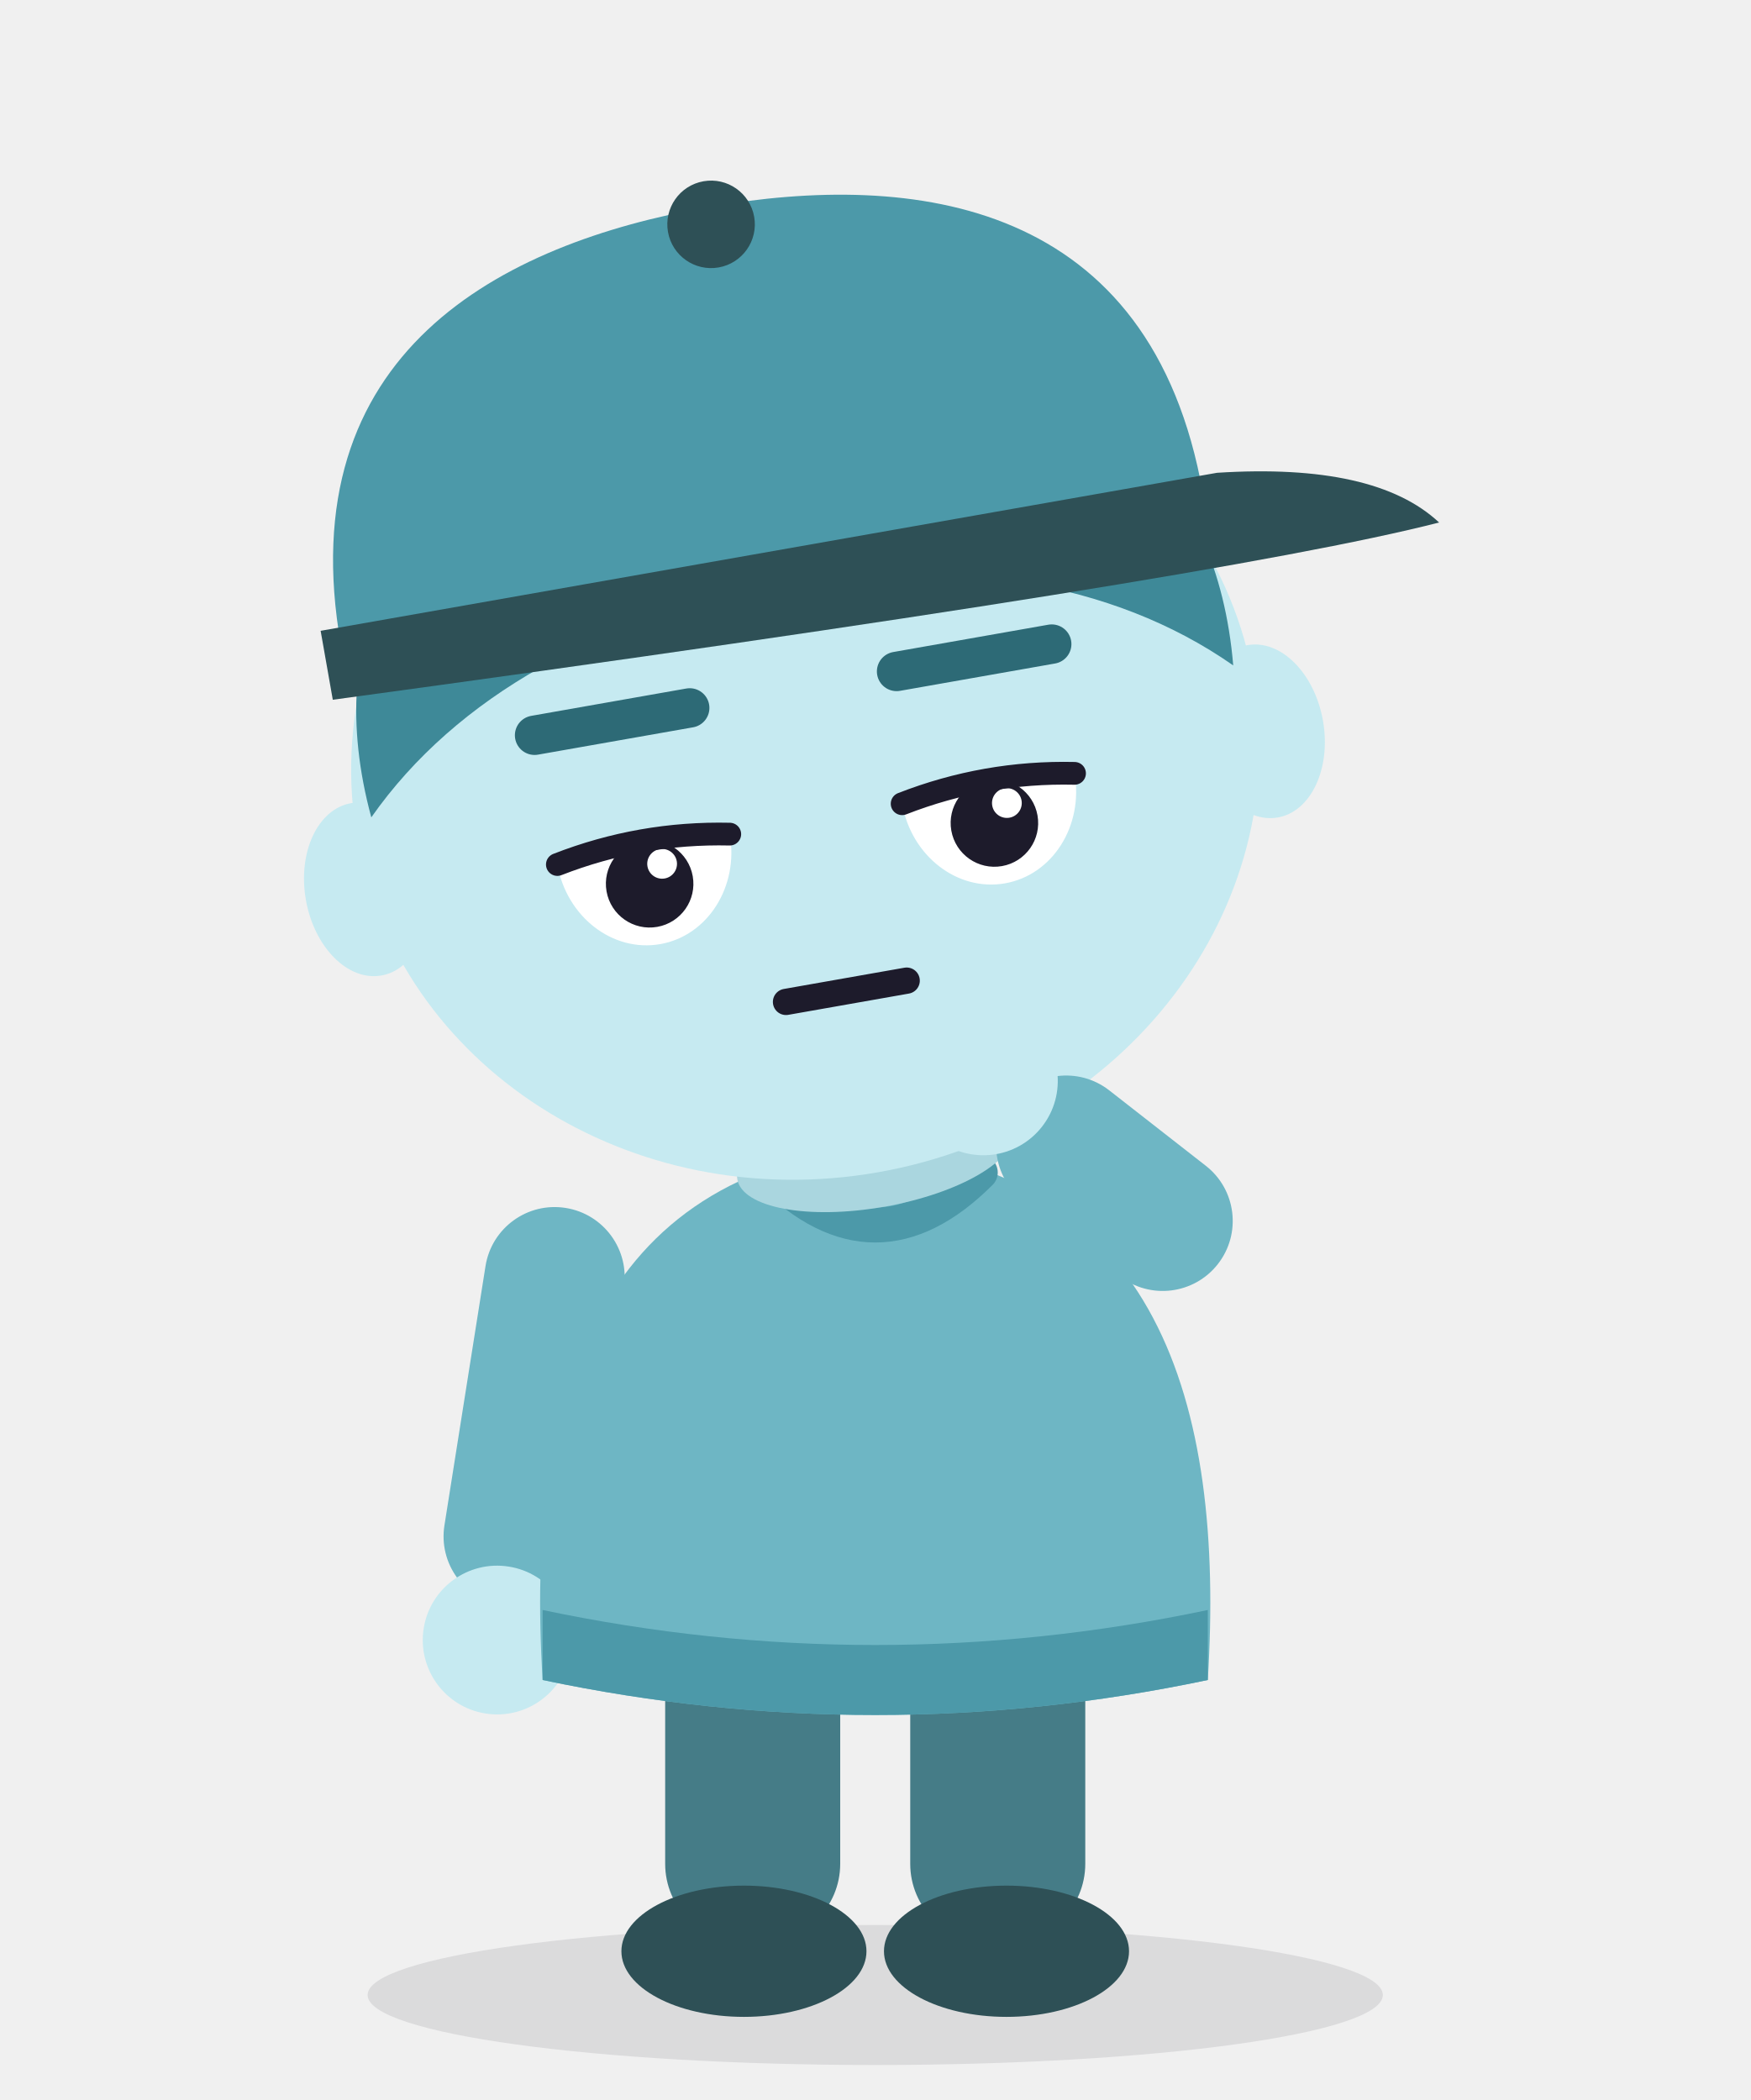
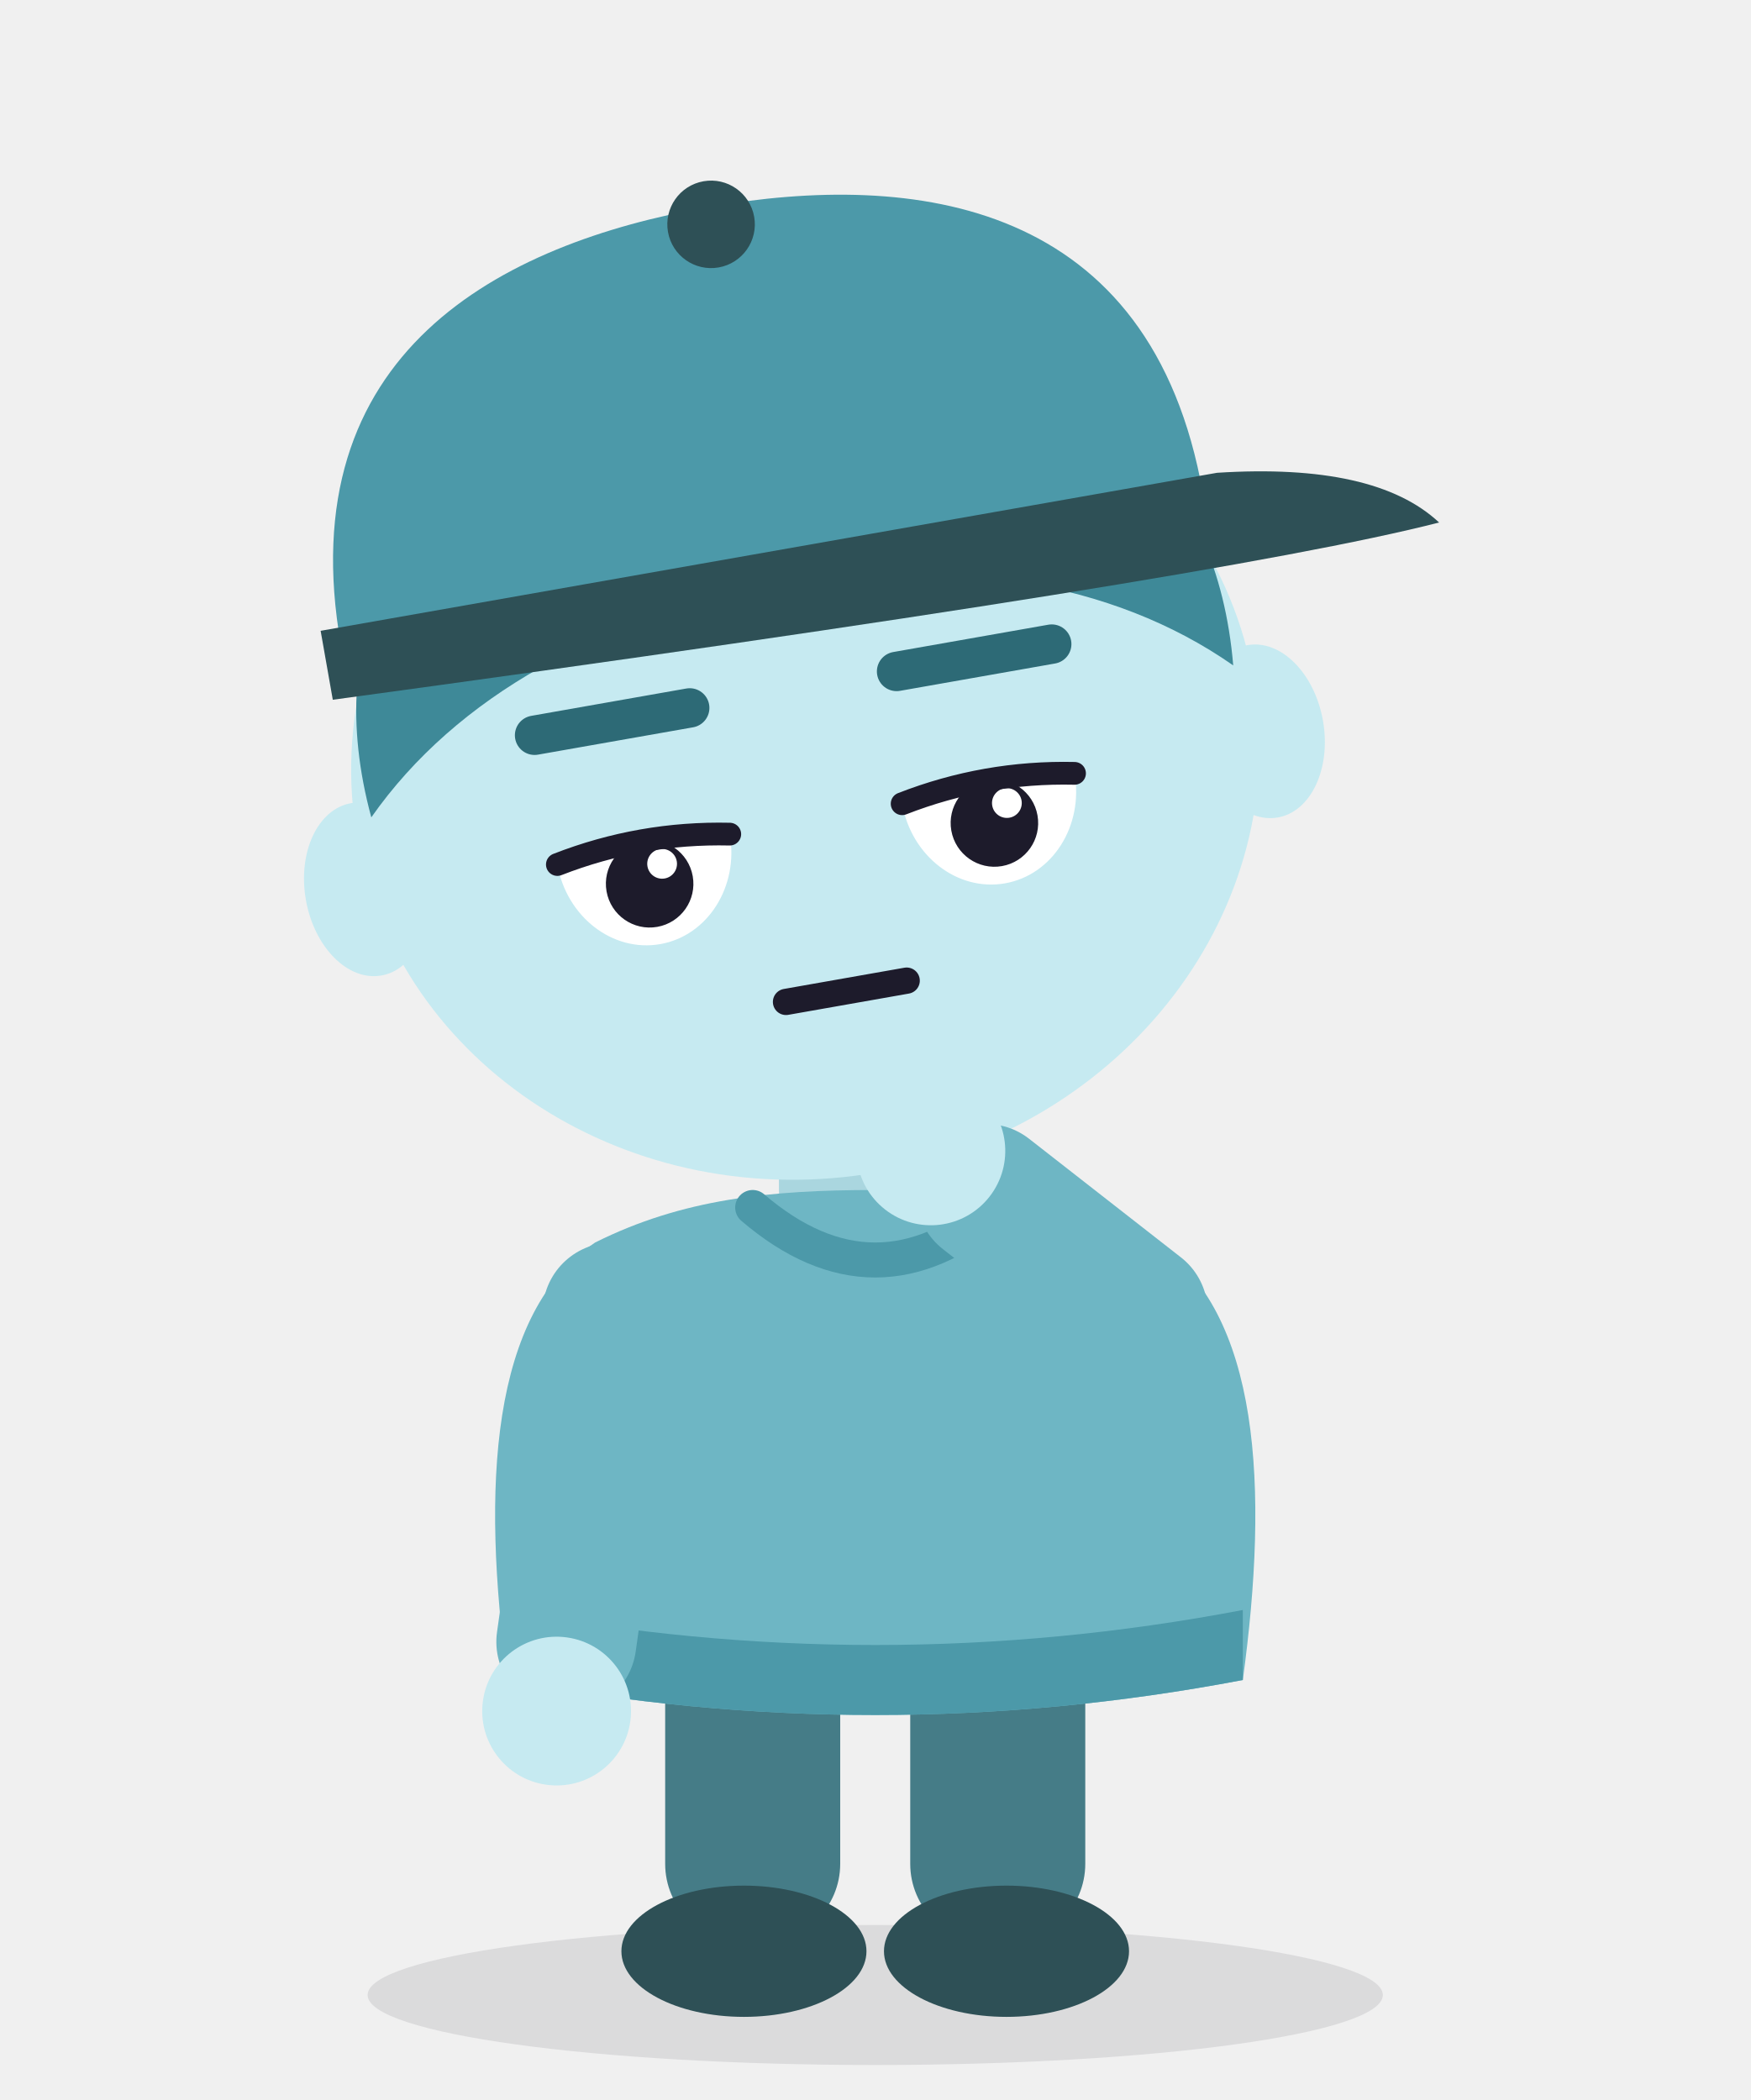
<svg xmlns="http://www.w3.org/2000/svg" viewBox="0 0 200 240" width="200" height="240" role="img" aria-label="Marco, bored">
  <ellipse cx="100" cy="228" rx="58" ry="8" fill="#1d1b2b" opacity="0.10" />
-   <g transform="rotate(9 64 142)">
-     <rect x="56" y="138" width="16" height="46" rx="8" fill="#6eb6c4" />
-     <circle cx="64" cy="188" r="8.5" fill="#c6eaf1" />
-   </g>
  <rect x="76" y="184" width="20" height="38" rx="9" fill="#457c87" />
  <rect x="104" y="184" width="20" height="38" rx="9" fill="#457c87" />
  <ellipse cx="85" cy="223" rx="14" ry="7.5" fill="#2e5056" />
  <ellipse cx="115" cy="223" rx="14" ry="7.5" fill="#2e5056" />
-   <path d="M62,192 C60,160 68,134 100,131 C132,134 140,160 138,192 Q100,200 62,192 Z" fill="#6eb6c4" />
-   <path d="M62,192 Q100,200 138,192 L138,184 Q100,192 62,184 Z" fill="#4c99a9" />
-   <path d="M88,134 Q100,146 112,134" fill="none" stroke="#4c99a9" stroke-width="4" stroke-linecap="round" />
+   <rect x="89" y="116" width="22" height="30" rx="10" fill="#aad6df" />
+   <path d="M58,192 C55,170 56,150 68,142 C78,137 88,136 100,136 C112,136 122,137 132,142 C144,150 145,170 142,192 Q100,200 58,192 Z" fill="#6eb6c4" />
+   <path d="M58,192 Q100,200 142,192 L142,184 Q100,192 58,184 Z" fill="#4c99a9" />
+   <path d="M86,138 Q100,150 114,138" fill="none" stroke="#4c99a9" stroke-width="4" stroke-linecap="round" />
+   <g transform="rotate(8 70 150)">
+     <rect x="62" y="142" width="16" height="54" rx="8" fill="#6eb6c4" />
+     <circle cx="70" cy="196" r="8.5" fill="#c6eaf1" />
+   </g>
  <g transform="rotate(-10 100 132)">
-     <ellipse cx="100" cy="132" rx="16" ry="6" fill="#aad6df" />
    <ellipse cx="100" cy="86" rx="52" ry="48" fill="#c6eaf1" />
    <ellipse cx="48" cy="92" rx="7" ry="10" fill="#c6eaf1" />
    <ellipse cx="152" cy="92" rx="7" ry="10" fill="#c6eaf1" />
    <path d="M50,84 C48,62 60,48 76,48 L124,48 C140,48 152,62 150,84 C138,72 120,66 100,66 C80,66 62,72 50,84 Z" fill="#3e8998" />
    <path d="M50,64 C50,30 76,22 100,22 C124,22 150,30 150,64 Z" fill="#4c99a9" />
    <path d="M48,62 L152,62 Q170,64 176,72 Q150,74 48,70 Z" fill="#2e5056" />
    <circle cx="100" cy="24" r="5" fill="#2e5056" />
    <ellipse cx="80" cy="93" rx="10" ry="11" fill="#ffffff" />
    <circle cx="80" cy="97" r="5" fill="#1d1b2b" />
    <circle cx="81.8" cy="95" r="1.7" fill="#ffffff" />
    <path d="M69,81 L91,81 L91,93 Q80,91 69,93 Z" fill="#c6eaf1" />
    <path d="M70,93 Q80,91 90,93" fill="none" stroke="#1d1b2b" stroke-width="2.6" stroke-linecap="round" />
    <ellipse cx="120" cy="93" rx="10" ry="11" fill="#ffffff" />
    <circle cx="120" cy="97" r="5" fill="#1d1b2b" />
    <circle cx="121.8" cy="95" r="1.7" fill="#ffffff" />
    <path d="M109,81 L131,81 L131,93 Q120,91 109,93 Z" fill="#c6eaf1" />
    <path d="M110,93 Q120,91 130,93" fill="none" stroke="#1d1b2b" stroke-width="2.6" stroke-linecap="round" />
    <path d="M70,78 L88,78" stroke="#2d6a76" stroke-width="4.5" stroke-linecap="round" />
    <path d="M112,78 L130,78" stroke="#2d6a76" stroke-width="4.5" stroke-linecap="round" />
    <path d="M93,113 L107,113" stroke="#1d1b2b" stroke-width="3" stroke-linecap="round" />
  </g>
-   <g transform="rotate(128 136 142)">
-     <rect x="128" y="138" width="16" height="30" rx="8" fill="#6eb6c4" />
-     <circle cx="136" cy="172" r="8.5" fill="#c6eaf1" />
+   <g transform="rotate(128 130 150)">
+     <rect x="122" y="142" width="16" height="38" rx="8" fill="#6eb6c4" />
+     <circle cx="130" cy="180" r="8.5" fill="#c6eaf1" />
  </g>
</svg>
